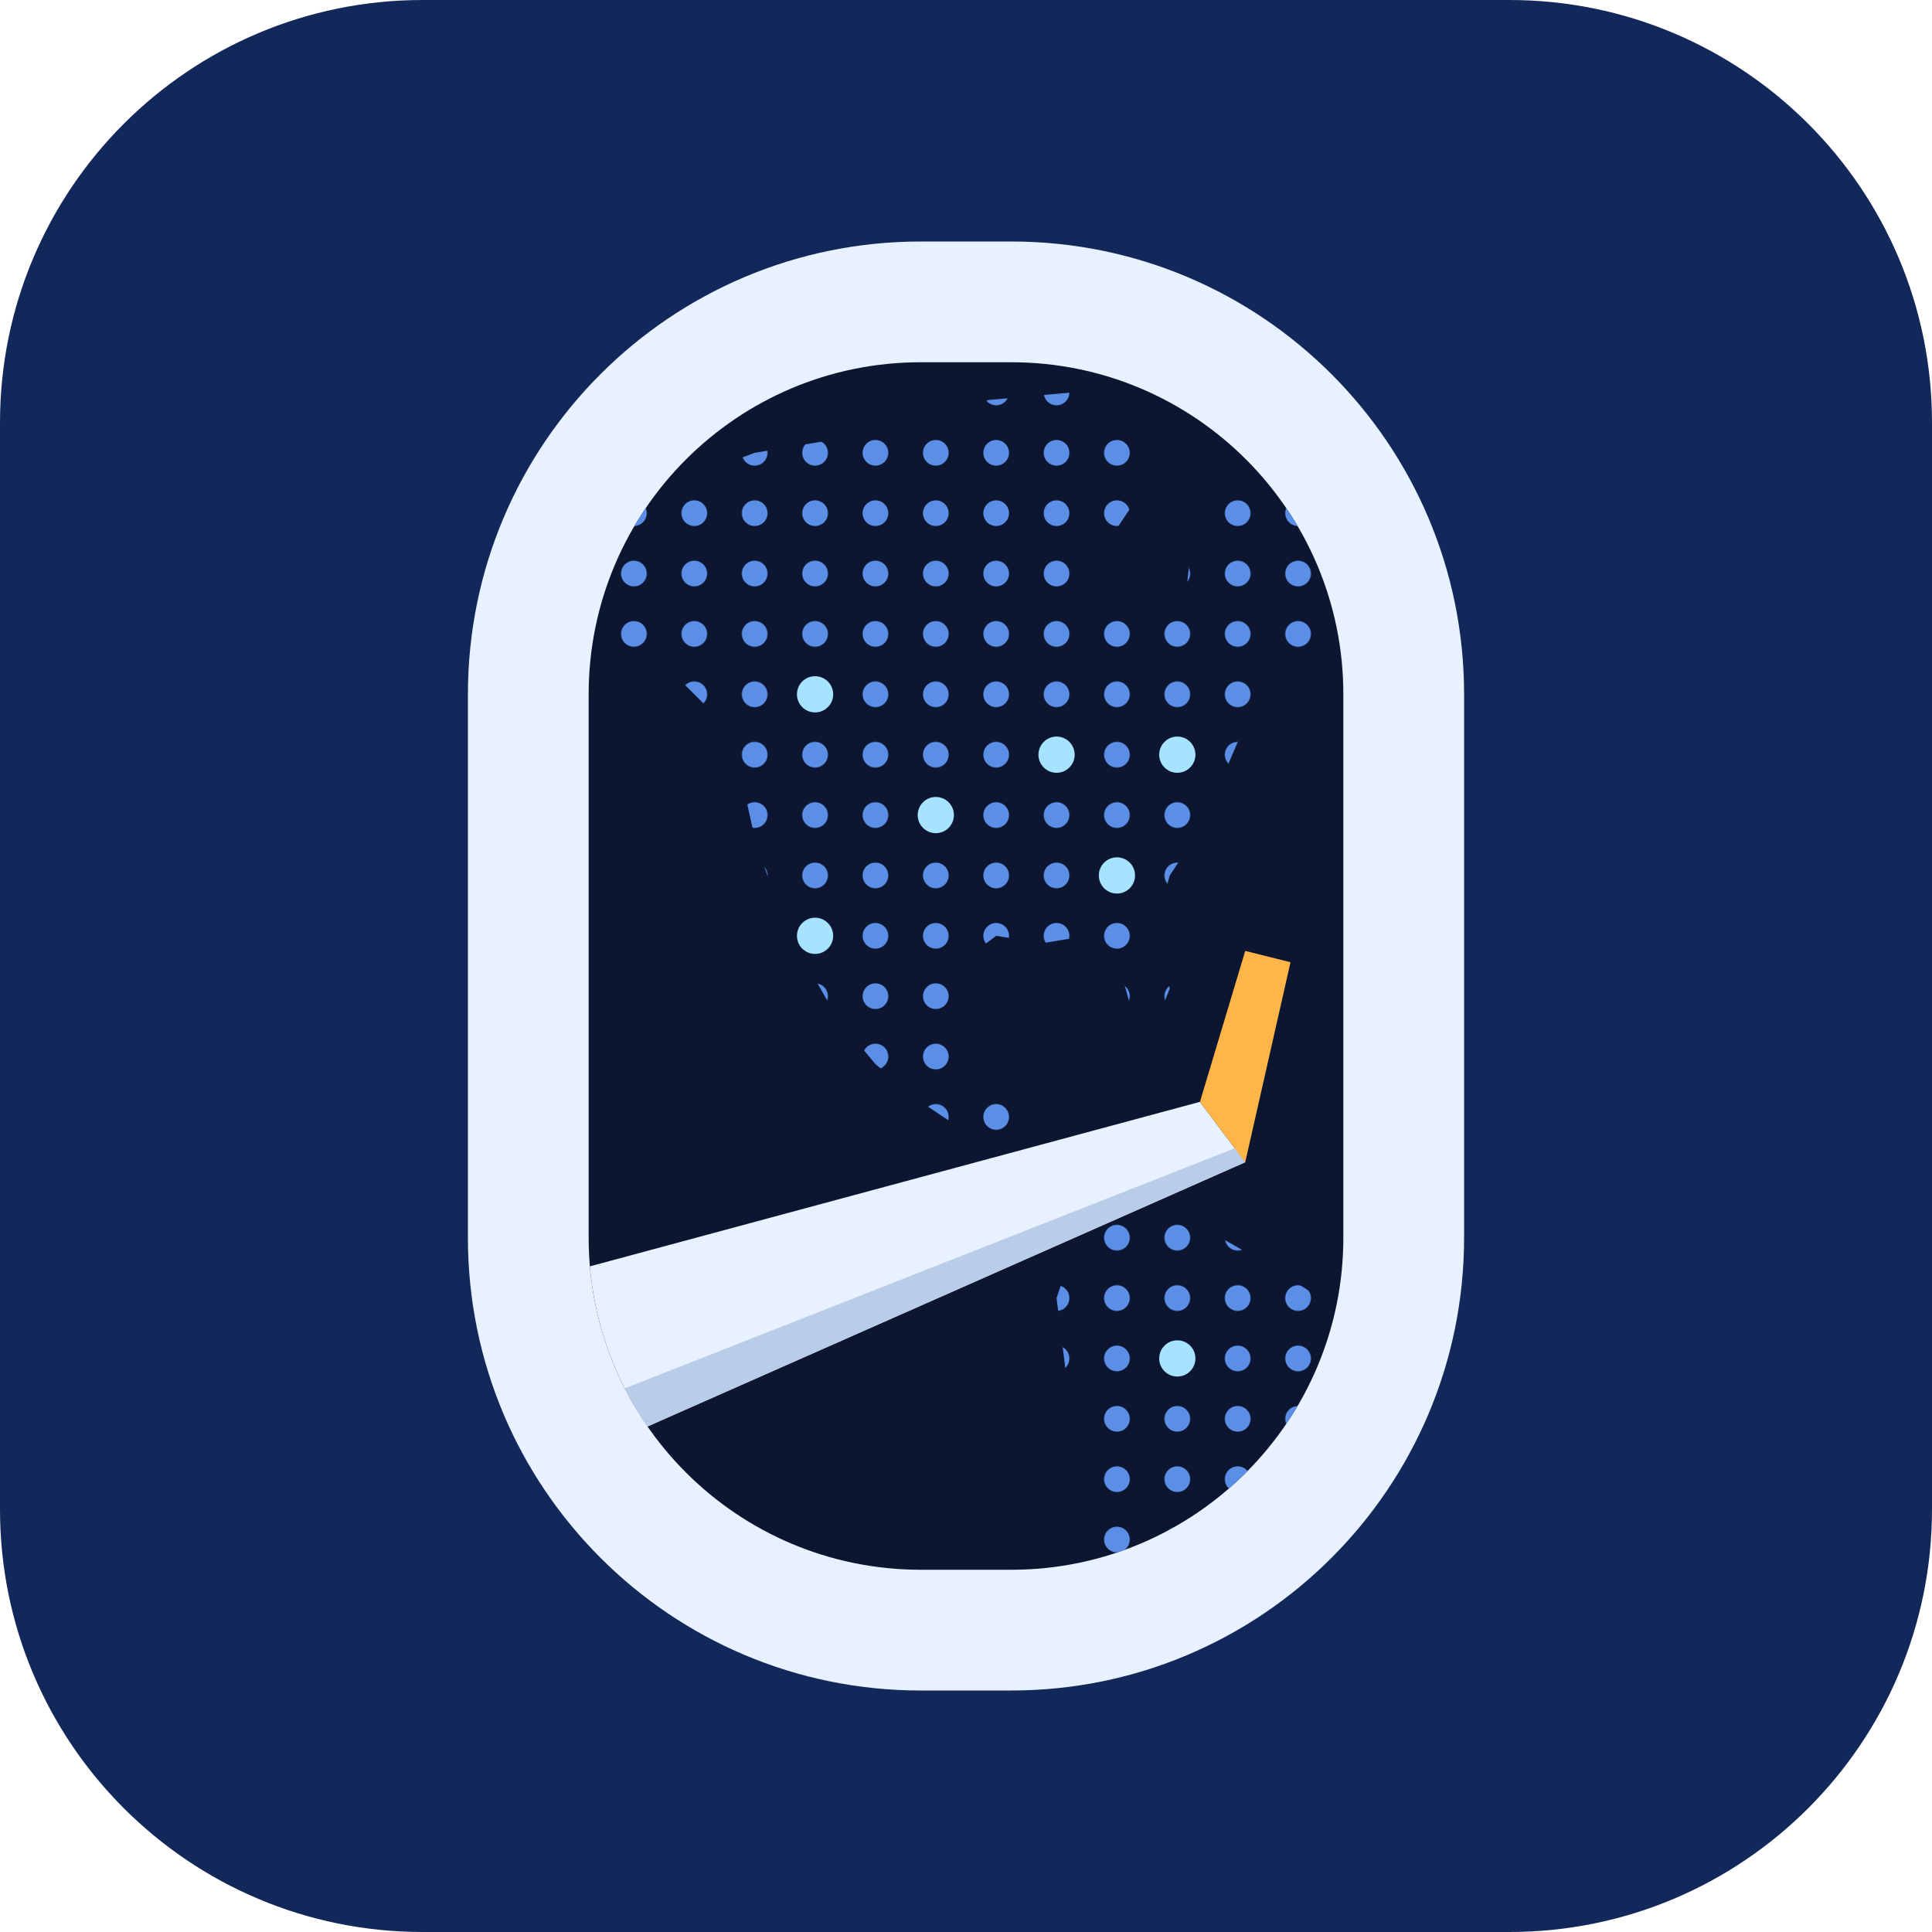
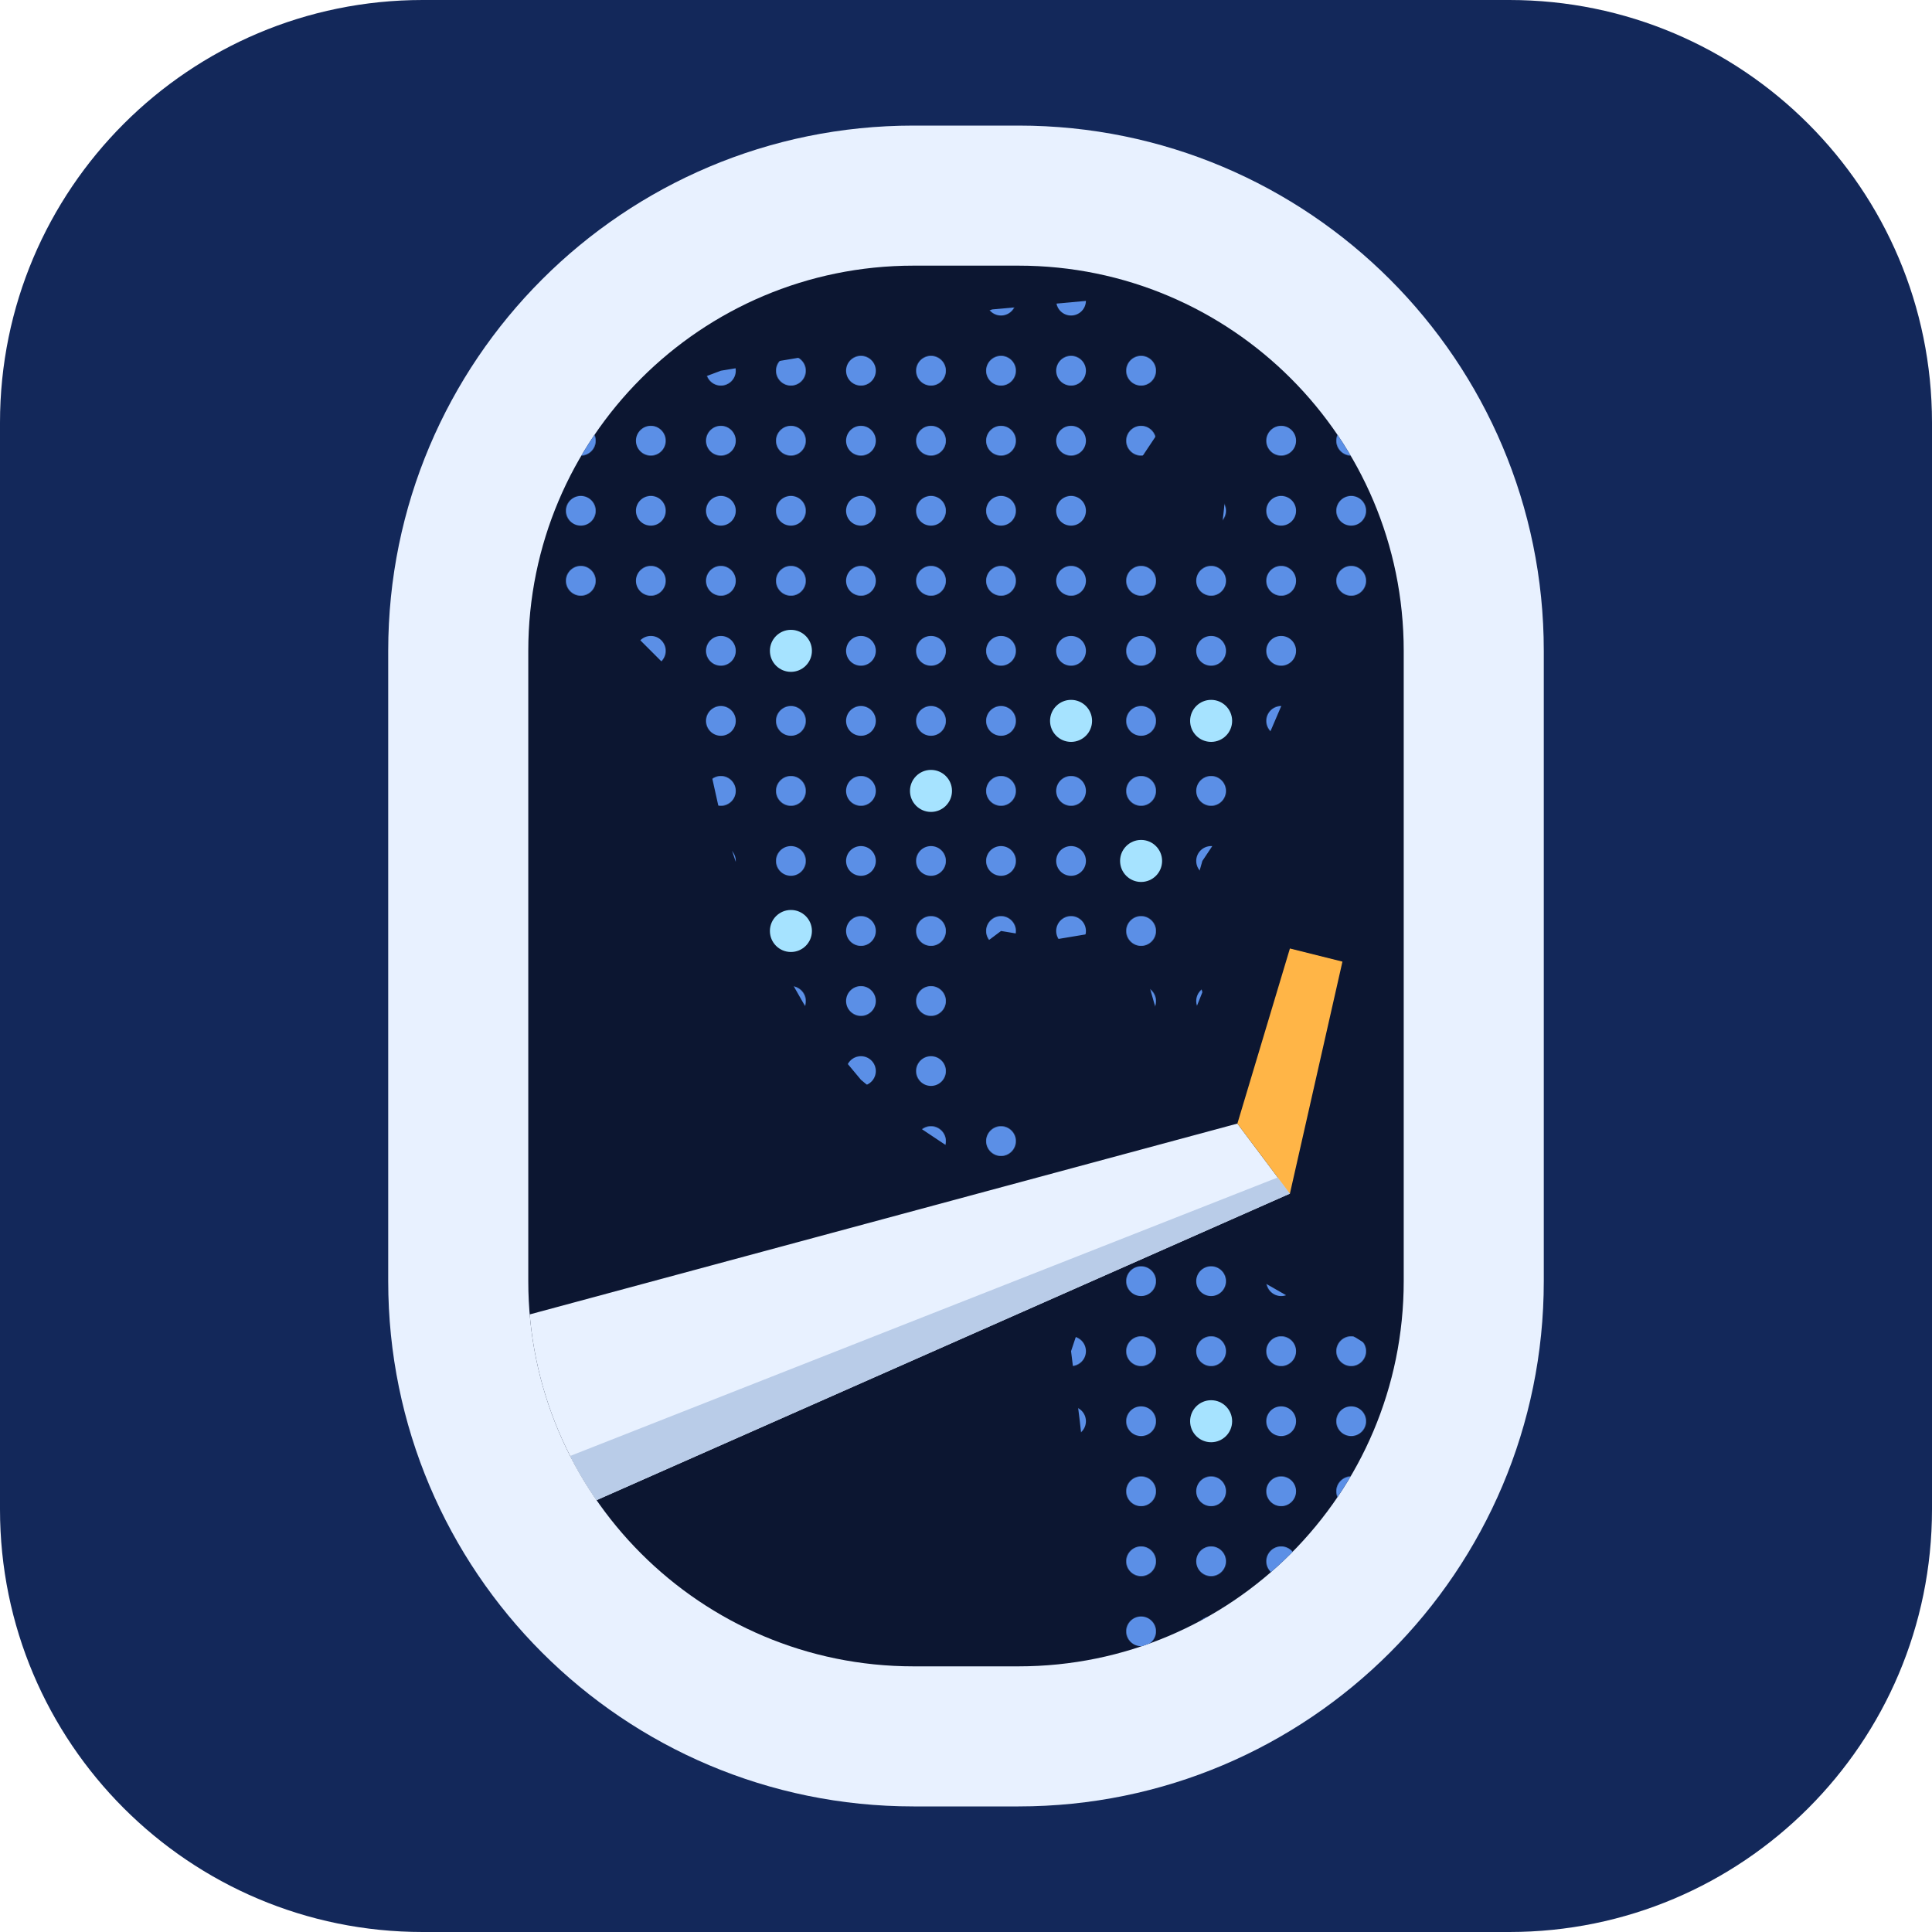
<svg xmlns="http://www.w3.org/2000/svg" viewBox="0 0 512 512">
  <defs>
    <clipPath id="ws-pane">
      <rect x="156" y="96" width="200" height="320" rx="88" />
    </clipPath>
    <pattern id="ws-dots" width="16" height="16" patternUnits="userSpaceOnUse">
      <circle cx="8" cy="8" r="3.4" fill="#5b8fe6" />
    </pattern>
  </defs>
  <rect width="512" height="512" rx="112" fill="#13285a" />
-   <g transform="translate(256 256) scale(1) translate(-256 -256)">
+   <g transform="translate(256 256) scale(1.16) translate(-256 -256)">
    <rect x="124" y="64" width="264" height="384" rx="120" fill="#e8f1ff" />
    <g clip-path="url(#ws-pane)">
      <rect x="140" y="80" width="232" height="352" fill="#0c1631" />
      <path d="M140 140L160 128L184 126L200 120L224 116L244 112L262 106L284 104L300 112L304 128L296 140L290 156L300 166L314 160L316 142L326 128L340 122L352 136L356 154L348 170L336 180L330 192L324 206L318 220L310 232L306 246L310 262L306 272L300 268L296 254L288 248L276 250L264 248L256 254L252 266L254 280L264 290L272 296L278 304L286 312L292 318L286 322L276 316L266 308L256 300L244 292L232 282L222 270L214 256L206 240L200 222L196 204L190 190L180 180L168 172L156 166L148 158L140 156Z" fill="url(#ws-dots)" />
      <path d="M290 322L304 320L320 326L334 334L350 344L362 356L354 372L342 386L330 400L318 414L308 432L296 432L292 414L288 396L284 378L282 360L280 344L284 332Z" fill="url(#ws-dots)" />
      <circle cx="216" cy="184" r="4.8" fill="#a6e3ff" />
      <circle cx="216" cy="248" r="4.8" fill="#a6e3ff" />
      <circle cx="248" cy="216" r="4.8" fill="#a6e3ff" />
      <circle cx="280" cy="200" r="4.8" fill="#a6e3ff" />
      <circle cx="312" cy="200" r="4.8" fill="#a6e3ff" />
      <circle cx="296" cy="232" r="4.8" fill="#a6e3ff" />
      <circle cx="312" cy="360" r="4.8" fill="#a6e3ff" />
      <path d="M140 340L318 292L330 308L140 392Z" fill="#e8f1ff" />
      <path d="M140 378L328 304L330 308L140 392Z" fill="#b9cce8" />
      <path d="M318 292L330 252L342 255L330 308Z" fill="#ffb547" />
    </g>
  </g>
</svg>
